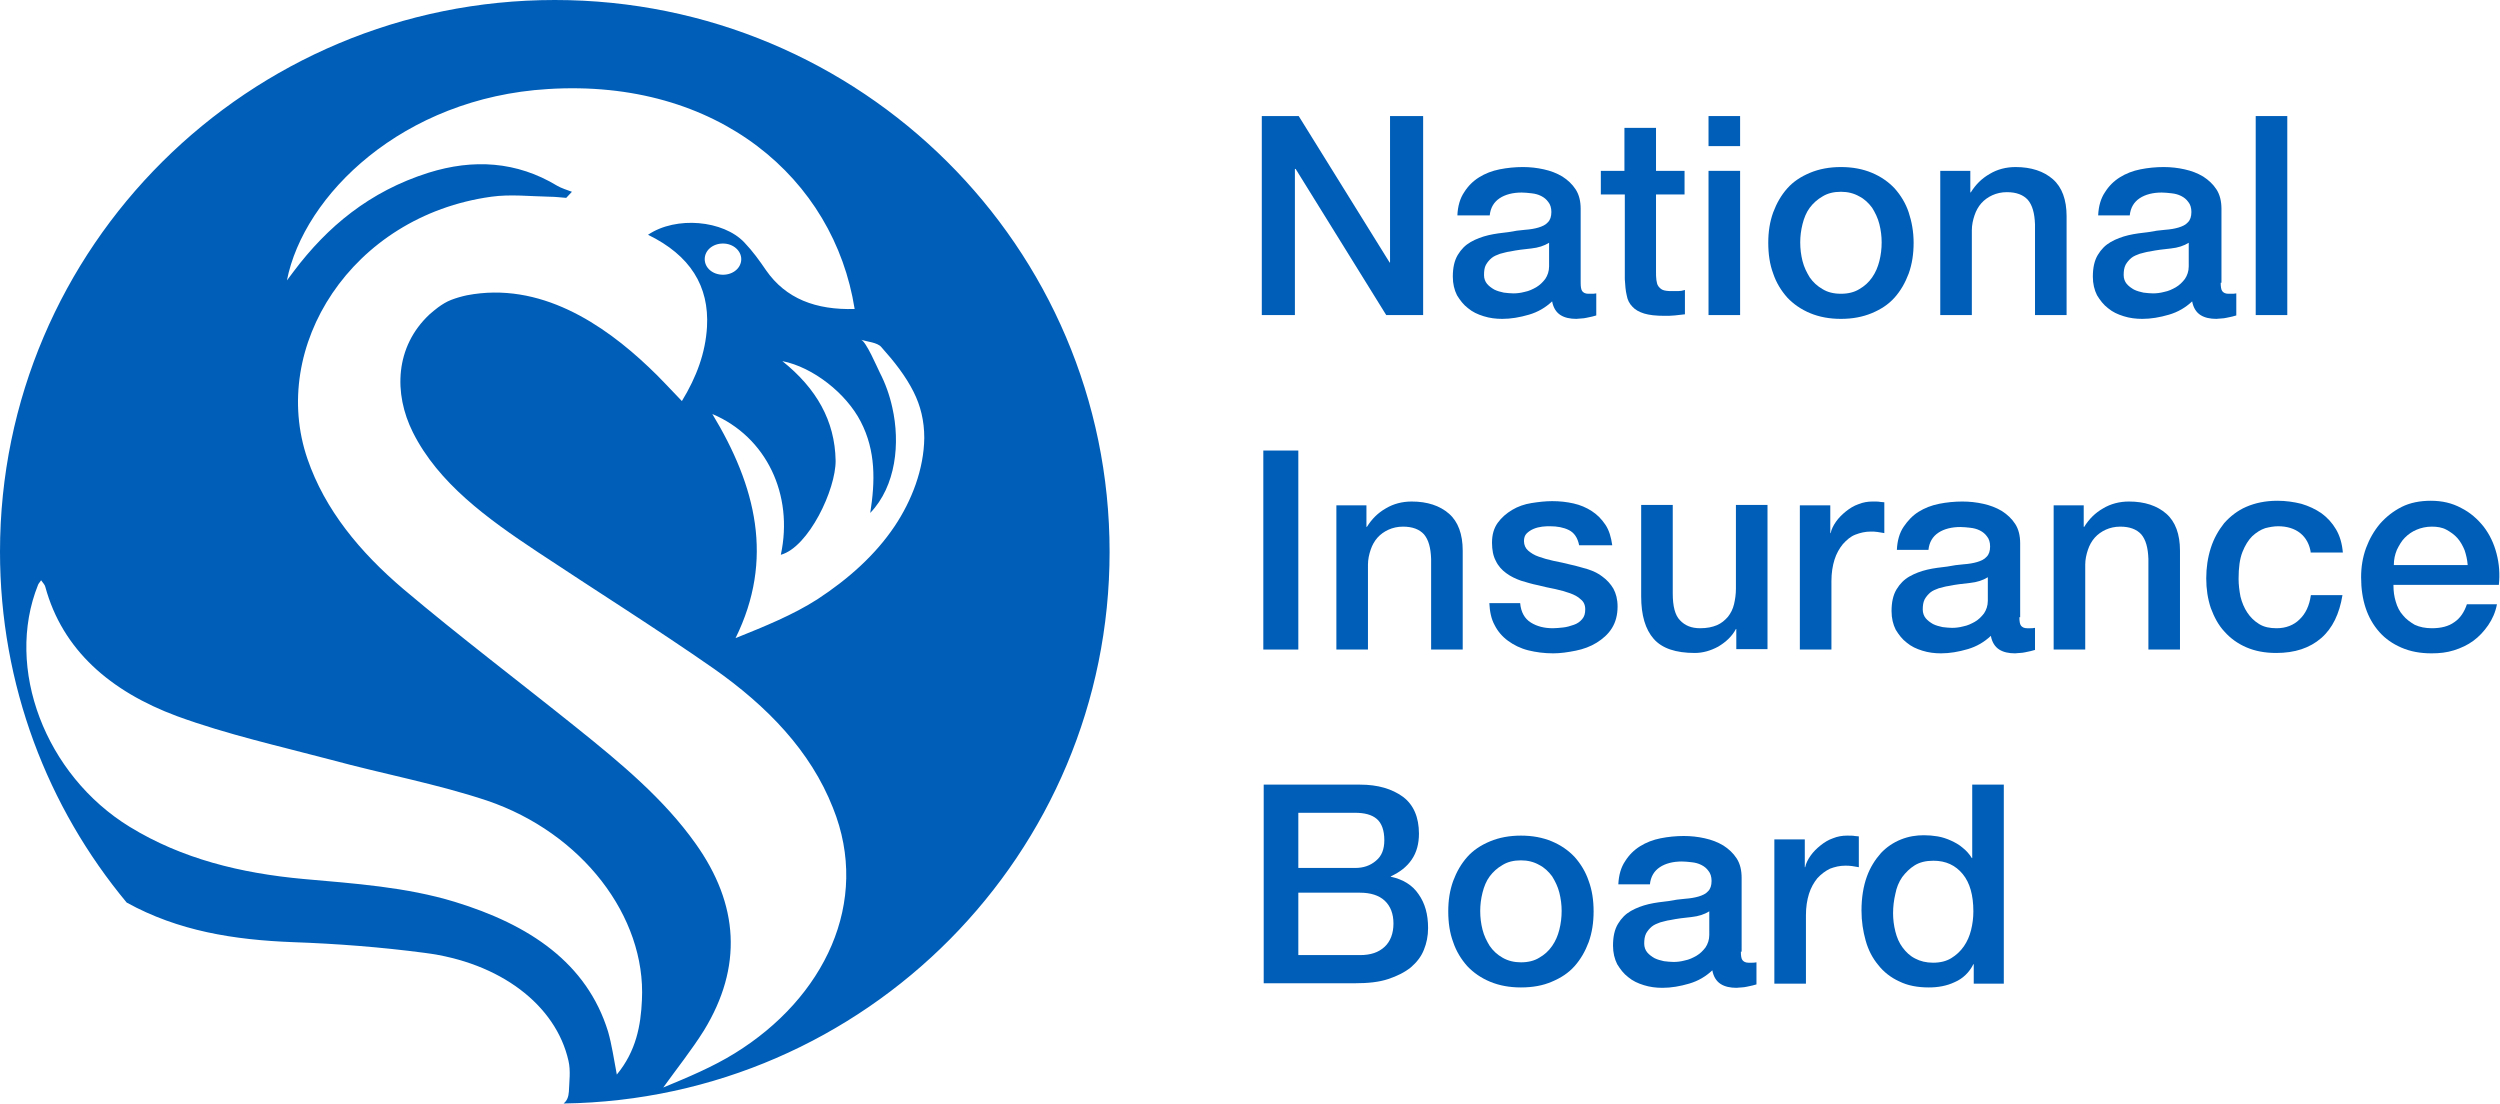
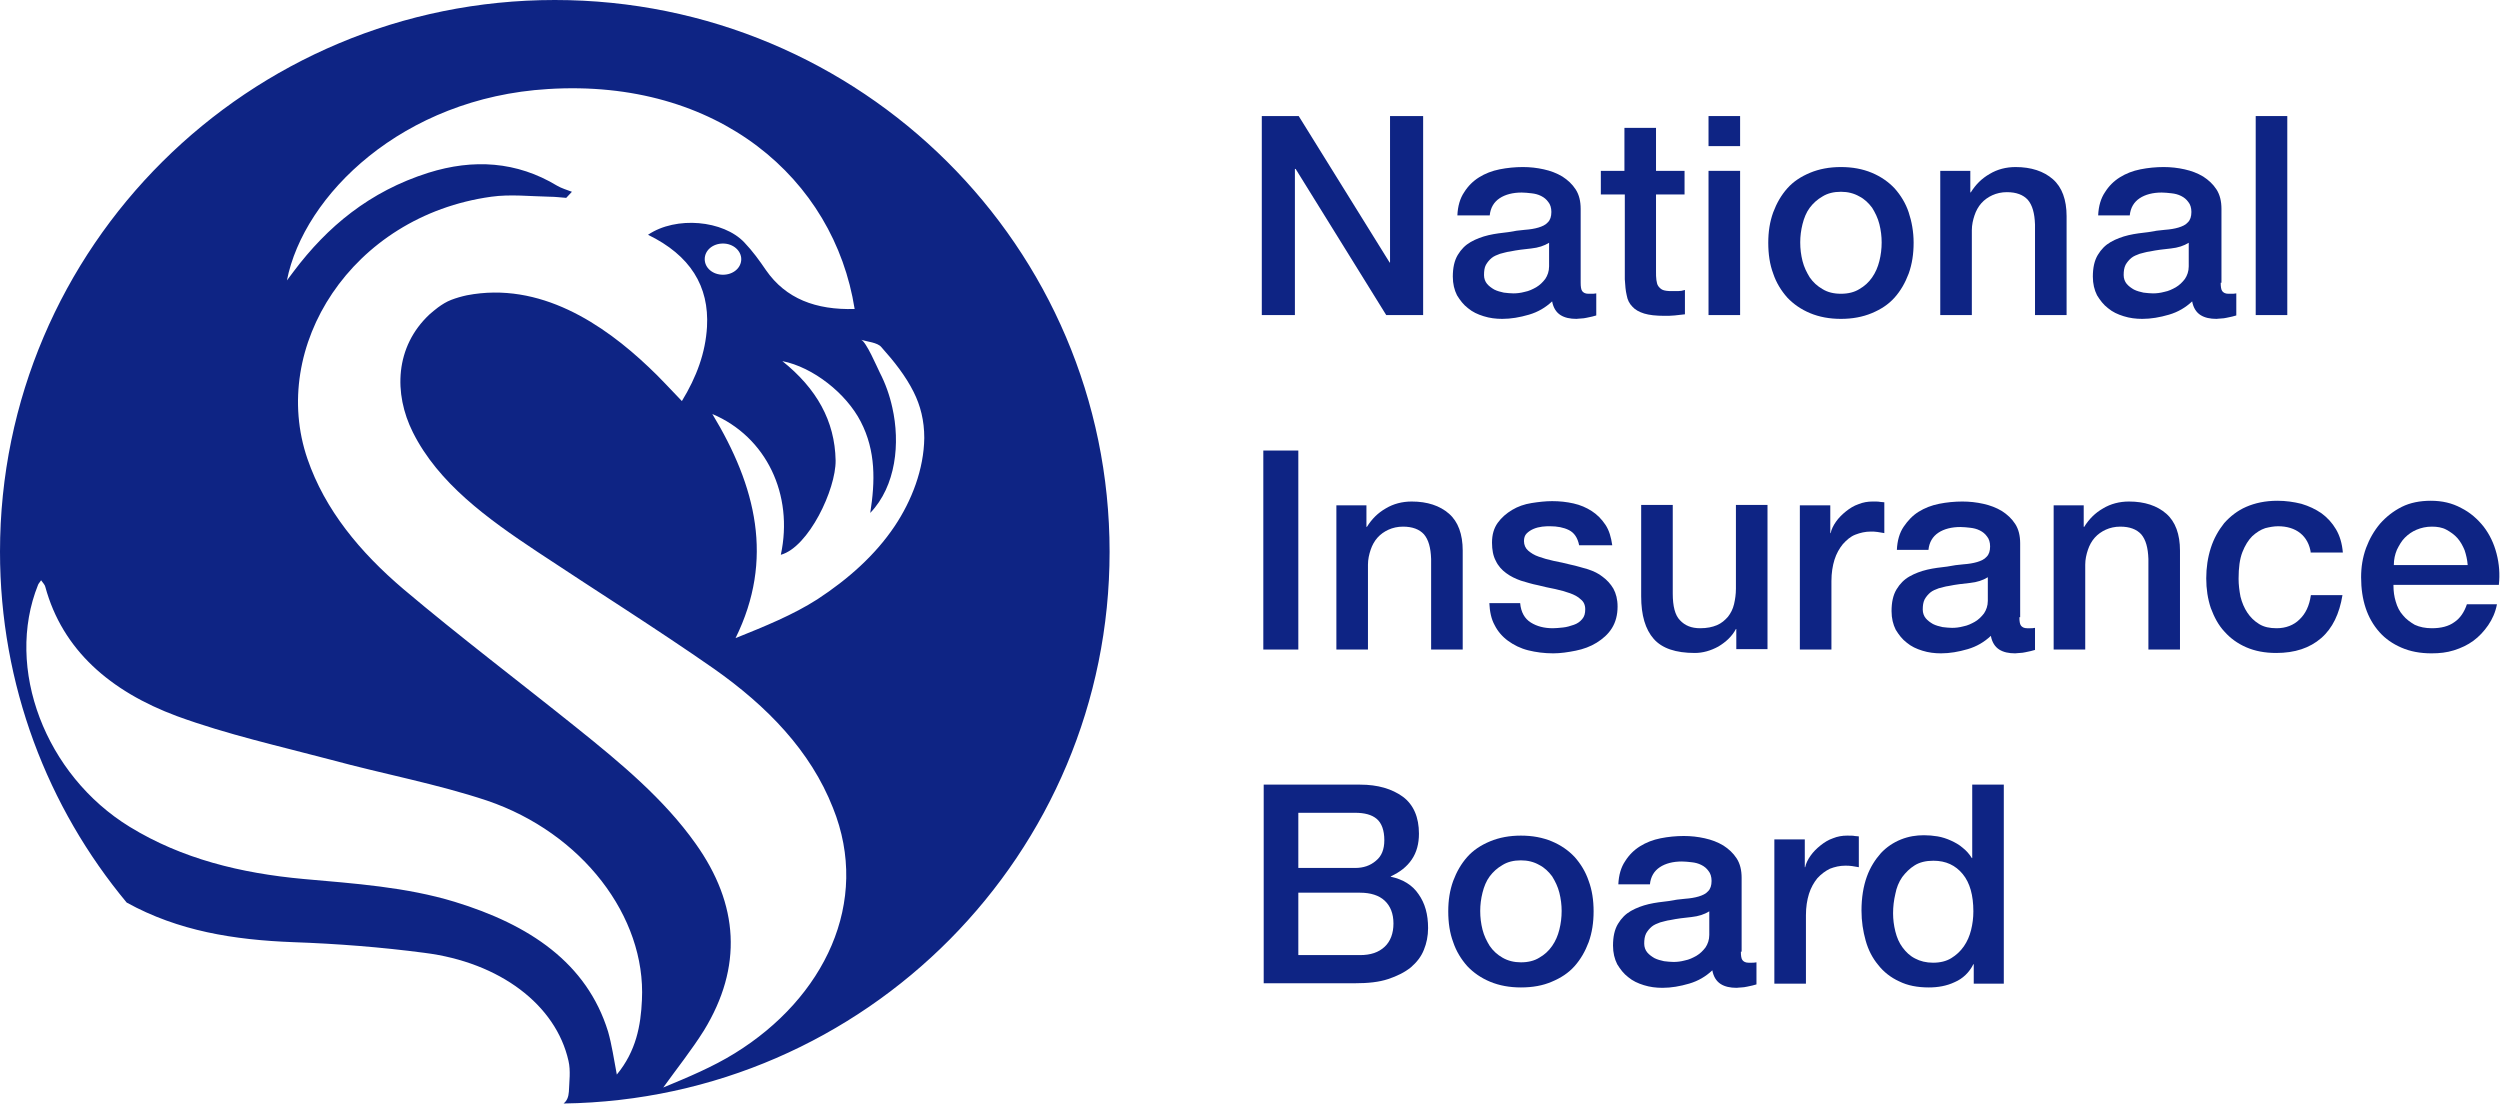
- <svg xmlns="http://www.w3.org/2000/svg" version="1.1" id="Layer_1" x="0px" y="0px" viewBox="0 0 657 290" style="enable-background:new 0 0 657 290;" xml:space="preserve">
+ <svg xmlns="http://www.w3.org/2000/svg" version="1.1" id="Layer_1" x="0px" y="0px" viewBox="0 0 657 290" xml:space="preserve">
  <style type="text/css">
- 	.st0{fill:#005EB8;}
+ 	.st0{fill:#0e2484;}
</style>
  <path class="st0" d="M331.6,30.5h9.7L365.2,69h0.1V30.5h8.7v52.3h-9.7l-23.8-38.4h-0.2v38.4h-8.7V30.5z" />
  <path class="st0" d="M415.4,74.3c0,1,0.1,1.8,0.4,2.2c0.3,0.4,0.8,0.7,1.6,0.7c0.2,0,0.5,0,0.9,0c0.3,0,0.7,0,1.2-0.1v5.8  c-0.3,0.1-0.7,0.2-1.1,0.3c-0.5,0.1-0.9,0.2-1.4,0.3c-0.5,0.1-1,0.2-1.5,0.2c-0.5,0-0.9,0.1-1.2,0.1c-1.7,0-3.1-0.3-4.2-1  c-1.1-0.7-1.9-1.9-2.2-3.6c-1.7,1.6-3.7,2.8-6.1,3.5c-2.4,0.7-4.7,1.1-7,1.1c-1.7,0-3.3-0.2-4.9-0.7c-1.6-0.5-2.9-1.1-4.1-2.1  c-1.2-0.9-2.1-2.1-2.9-3.4c-0.7-1.4-1.1-3-1.1-4.9c0-2.3,0.4-4.2,1.3-5.7c0.9-1.5,2-2.6,3.4-3.4s3-1.4,4.7-1.8  c1.7-0.4,3.5-0.6,5.2-0.8c1.5-0.3,3-0.5,4.3-0.6c1.4-0.1,2.6-0.3,3.6-0.6c1-0.3,1.9-0.7,2.5-1.4c0.6-0.6,0.9-1.5,0.9-2.7  c0-1.1-0.3-2-0.8-2.6c-0.5-0.7-1.1-1.2-1.9-1.6c-0.8-0.4-1.6-0.6-2.5-0.7c-0.9-0.1-1.8-0.2-2.6-0.2c-2.3,0-4.3,0.5-5.8,1.5  c-1.5,1-2.4,2.5-2.6,4.5H383c0.1-2.4,0.7-4.5,1.8-6.1c1-1.6,2.3-2.9,3.9-3.9c1.6-1,3.4-1.7,5.4-2.1c2-0.4,4.1-0.6,6.1-0.6  c1.9,0,3.7,0.2,5.5,0.6c1.8,0.4,3.4,1,4.9,1.9c1.4,0.9,2.6,2,3.5,3.4c0.9,1.4,1.3,3.1,1.3,5.1V74.3z M407.1,63.8  c-1.3,0.8-2.8,1.3-4.7,1.5c-1.9,0.2-3.7,0.4-5.6,0.8c-0.9,0.1-1.7,0.4-2.6,0.6c-0.8,0.3-1.6,0.6-2.2,1.1c-0.6,0.5-1.1,1.1-1.5,1.8  s-0.5,1.7-0.5,2.7c0,0.9,0.3,1.7,0.8,2.3c0.5,0.6,1.2,1.1,1.9,1.5c0.8,0.4,1.6,0.6,2.5,0.8c0.9,0.1,1.7,0.2,2.5,0.2  c0.9,0,1.9-0.1,3-0.4c1.1-0.2,2.1-0.7,3-1.2c1-0.6,1.7-1.3,2.4-2.2c0.6-0.9,1-2,1-3.3V63.8z" />
  <path class="st0" d="M420.6,44.9h6.3V33.6h8.3v11.3h7.5v6.2h-7.5v20.2c0,0.9,0,1.6,0.1,2.3c0.1,0.6,0.2,1.2,0.5,1.6  c0.3,0.4,0.7,0.8,1.2,1c0.5,0.2,1.3,0.3,2.2,0.3c0.6,0,1.2,0,1.8,0c0.6,0,1.2-0.1,1.8-0.3v6.4c-0.9,0.1-1.8,0.2-2.7,0.3  c-0.9,0.1-1.8,0.1-2.7,0.1c-2.2,0-4-0.2-5.3-0.6c-1.3-0.4-2.4-1-3.1-1.8c-0.8-0.8-1.3-1.8-1.5-3c-0.3-1.2-0.4-2.6-0.5-4.2V51.1h-6.3  V44.9z" />
  <path class="st0" d="M449,30.5h8.3v7.9H449V30.5z M449,44.9h8.3v37.9H449V44.9z" />
  <path class="st0" d="M483.8,83.8c-3,0-5.7-0.5-8.1-1.5c-2.4-1-4.4-2.4-6-4.1c-1.6-1.8-2.9-3.9-3.7-6.3c-0.9-2.4-1.3-5.1-1.3-8.1  c0-2.9,0.4-5.5,1.3-8c0.9-2.4,2.1-4.5,3.7-6.3c1.6-1.8,3.6-3.1,6-4.1c2.4-1,5.1-1.5,8.1-1.5c3,0,5.7,0.5,8.1,1.5  c2.4,1,4.4,2.4,6,4.1c1.6,1.8,2.9,3.9,3.7,6.3s1.3,5.1,1.3,8c0,2.9-0.4,5.6-1.3,8.1c-0.9,2.4-2.1,4.5-3.7,6.3  c-1.6,1.8-3.6,3.1-6,4.1C489.5,83.3,486.8,83.8,483.8,83.8z M483.8,77.2c1.9,0,3.5-0.4,4.8-1.2c1.4-0.8,2.5-1.8,3.4-3.1  c0.9-1.3,1.5-2.7,1.9-4.3c0.4-1.6,0.6-3.2,0.6-4.9c0-1.6-0.2-3.2-0.6-4.8c-0.4-1.6-1.1-3-1.9-4.3c-0.9-1.2-2-2.3-3.4-3  c-1.4-0.8-3-1.2-4.8-1.2c-1.9,0-3.5,0.4-4.8,1.2c-1.4,0.8-2.5,1.8-3.4,3c-0.9,1.2-1.5,2.7-1.9,4.3c-0.4,1.6-0.6,3.2-0.6,4.8  c0,1.7,0.2,3.3,0.6,4.9c0.4,1.6,1.1,3,1.9,4.3c0.9,1.3,2,2.3,3.4,3.1C480.3,76.8,481.9,77.2,483.8,77.2z" />
  <path class="st0" d="M509.9,44.9h7.9v5.6l0.1,0.1c1.3-2.1,2.9-3.7,5-4.9c2-1.2,4.3-1.8,6.8-1.8c4.1,0,7.4,1.1,9.8,3.2  c2.4,2.1,3.6,5.4,3.6,9.7v26h-8.3V59c-0.1-3-0.7-5.1-1.9-6.5c-1.2-1.3-3-2-5.5-2c-1.4,0-2.7,0.3-3.8,0.8c-1.1,0.5-2.1,1.2-2.9,2.1  c-0.8,0.9-1.4,2-1.8,3.2c-0.4,1.2-0.7,2.5-0.7,3.9v22.3h-8.3V44.9z" />
  <path class="st0" d="M583.6,74.3c0,1,0.1,1.8,0.4,2.2c0.3,0.4,0.8,0.7,1.6,0.7c0.2,0,0.5,0,0.9,0c0.3,0,0.7,0,1.2-0.1v5.8  c-0.3,0.1-0.7,0.2-1.1,0.3c-0.5,0.1-0.9,0.2-1.4,0.3c-0.5,0.1-1,0.2-1.5,0.2c-0.5,0-0.9,0.1-1.2,0.1c-1.7,0-3.1-0.3-4.2-1  c-1.1-0.7-1.9-1.9-2.2-3.6c-1.7,1.6-3.7,2.8-6.1,3.5c-2.4,0.7-4.7,1.1-7,1.1c-1.7,0-3.3-0.2-4.9-0.7c-1.6-0.5-2.9-1.1-4.1-2.1  c-1.2-0.9-2.1-2.1-2.9-3.4c-0.7-1.4-1.1-3-1.1-4.9c0-2.3,0.4-4.2,1.3-5.7c0.9-1.5,2-2.6,3.4-3.4s3-1.4,4.7-1.8  c1.7-0.4,3.5-0.6,5.2-0.8c1.5-0.3,3-0.5,4.3-0.6c1.4-0.1,2.6-0.3,3.6-0.6c1-0.3,1.9-0.7,2.5-1.4c0.6-0.6,0.9-1.5,0.9-2.7  c0-1.1-0.3-2-0.8-2.6c-0.5-0.7-1.1-1.2-1.9-1.6c-0.8-0.4-1.6-0.6-2.5-0.7c-0.9-0.1-1.8-0.2-2.6-0.2c-2.3,0-4.3,0.5-5.8,1.5  c-1.5,1-2.4,2.5-2.6,4.5h-8.3c0.1-2.4,0.7-4.5,1.8-6.1c1-1.6,2.3-2.9,3.9-3.9c1.6-1,3.4-1.7,5.4-2.1c2-0.4,4.1-0.6,6.1-0.6  c1.9,0,3.7,0.2,5.5,0.6c1.8,0.4,3.4,1,4.9,1.9c1.4,0.9,2.6,2,3.5,3.4c0.9,1.4,1.3,3.1,1.3,5.1V74.3z M575.2,63.8  c-1.3,0.8-2.8,1.3-4.7,1.5c-1.9,0.2-3.7,0.4-5.6,0.8c-0.9,0.1-1.7,0.4-2.6,0.6c-0.8,0.3-1.6,0.6-2.2,1.1c-0.6,0.5-1.1,1.1-1.5,1.8  c-0.4,0.8-0.5,1.7-0.5,2.7c0,0.9,0.3,1.7,0.8,2.3c0.5,0.6,1.2,1.1,1.9,1.5c0.8,0.4,1.6,0.6,2.5,0.8c0.9,0.1,1.7,0.2,2.5,0.2  c0.9,0,1.9-0.1,3-0.4c1.1-0.2,2.1-0.7,3-1.2c1-0.6,1.7-1.3,2.4-2.2c0.6-0.9,1-2,1-3.3V63.8z" />
  <path class="st0" d="M592.8,30.5h8.3v52.3h-8.3V30.5z" />
  <path class="st0" d="M332,118.4h9.2v52.3H332V118.4z" />
  <path class="st0" d="M351.2,132.8h7.9v5.6l0.1,0.1c1.3-2.1,2.9-3.7,5-4.9c2-1.2,4.3-1.8,6.8-1.8c4.1,0,7.4,1.1,9.8,3.2  c2.4,2.1,3.6,5.4,3.6,9.7v26h-8.3v-23.8c-0.1-3-0.7-5.1-1.9-6.5c-1.2-1.3-3-2-5.5-2c-1.4,0-2.7,0.3-3.8,0.8  c-1.1,0.5-2.1,1.2-2.9,2.1c-0.8,0.9-1.4,2-1.8,3.2c-0.4,1.2-0.7,2.5-0.7,3.9v22.3h-8.3V132.8z" />
  <path class="st0" d="M399.5,158.5c0.2,2.4,1.2,4.1,2.8,5.1c1.6,1,3.5,1.5,5.8,1.5c0.8,0,1.7-0.1,2.7-0.2c1-0.1,1.9-0.4,2.8-0.7  c0.9-0.3,1.6-0.8,2.2-1.5c0.6-0.7,0.8-1.5,0.8-2.6c0-1.1-0.4-2-1.2-2.6c-0.7-0.7-1.7-1.2-2.8-1.6c-1.1-0.4-2.5-0.8-3.9-1.1  c-1.5-0.3-3-0.6-4.5-1c-1.6-0.3-3.1-0.8-4.5-1.2c-1.4-0.5-2.7-1.1-3.9-2c-1.1-0.8-2.1-1.9-2.7-3.2c-0.7-1.3-1-2.9-1-4.8  c0-2.1,0.5-3.8,1.5-5.2c1-1.4,2.3-2.5,3.8-3.4c1.5-0.9,3.2-1.5,5.1-1.8c1.9-0.3,3.7-0.5,5.4-0.5c2,0,3.8,0.2,5.6,0.6  c1.8,0.4,3.4,1.1,4.8,2c1.4,0.9,2.6,2.1,3.6,3.6c1,1.5,1.5,3.3,1.8,5.4h-8.7c-0.4-2-1.3-3.3-2.7-4c-1.4-0.7-3.1-1-4.9-1  c-0.6,0-1.3,0-2.1,0.1c-0.8,0.1-1.6,0.3-2.3,0.6c-0.7,0.3-1.3,0.7-1.8,1.2c-0.5,0.5-0.7,1.2-0.7,2c0,1,0.4,1.9,1.1,2.5  c0.7,0.6,1.6,1.2,2.8,1.6c1.1,0.4,2.5,0.8,3.9,1.1c1.5,0.3,3,0.6,4.5,1c1.5,0.3,3,0.8,4.5,1.2c1.5,0.5,2.8,1.1,3.9,2  c1.1,0.8,2.1,1.9,2.8,3.1c0.7,1.3,1.1,2.8,1.1,4.7c0,2.2-0.5,4.1-1.5,5.7s-2.4,2.8-4,3.8c-1.6,1-3.5,1.7-5.5,2.1  c-2,0.4-4,0.7-5.9,0.7c-2.4,0-4.6-0.3-6.6-0.8c-2-0.5-3.8-1.4-5.3-2.5c-1.5-1.1-2.7-2.5-3.5-4.1c-0.9-1.6-1.3-3.6-1.4-5.8H399.5z" />
  <path class="st0" d="M464.5,170.6h-8.2v-5.3h-0.1c-1,1.9-2.6,3.4-4.6,4.6c-2,1.1-4.1,1.7-6.2,1.7c-5,0-8.6-1.2-10.8-3.7  c-2.2-2.5-3.3-6.2-3.3-11.2v-24h8.3V156c0,3.3,0.6,5.7,1.9,7c1.3,1.4,3,2.1,5.3,2.1c1.8,0,3.2-0.3,4.4-0.8c1.2-0.5,2.1-1.3,2.9-2.2  c0.7-0.9,1.3-2,1.6-3.3c0.3-1.3,0.5-2.6,0.5-4.1v-22h8.3V170.6z" />
  <path class="st0" d="M473.2,132.8h7.8v7.3h0.1c0.2-1,0.7-2,1.4-3c0.7-1,1.6-1.9,2.6-2.7c1-0.8,2.1-1.5,3.3-1.9  c1.2-0.5,2.5-0.7,3.7-0.7c1,0,1.6,0,2,0.1c0.4,0,0.7,0.1,1.1,0.1v8.1c-0.6-0.1-1.2-0.2-1.8-0.3c-0.6-0.1-1.2-0.1-1.8-0.1  c-1.4,0-2.7,0.3-4,0.8s-2.3,1.4-3.3,2.5c-0.9,1.1-1.7,2.5-2.2,4.1c-0.5,1.6-0.8,3.5-0.8,5.6v18h-8.3V132.8z" />
  <path class="st0" d="M530.7,162.2c0,1,0.1,1.8,0.4,2.2c0.3,0.4,0.8,0.7,1.6,0.7c0.2,0,0.5,0,0.9,0c0.3,0,0.7,0,1.2-0.1v5.8  c-0.3,0.1-0.7,0.2-1.1,0.3c-0.5,0.1-0.9,0.2-1.4,0.3c-0.5,0.1-1,0.2-1.5,0.2c-0.5,0-0.9,0.1-1.2,0.1c-1.7,0-3.1-0.3-4.2-1  c-1.1-0.7-1.9-1.9-2.2-3.6c-1.7,1.6-3.7,2.8-6.1,3.5c-2.4,0.7-4.7,1.1-7,1.1c-1.7,0-3.3-0.2-4.9-0.7c-1.6-0.5-2.9-1.1-4.1-2.1  c-1.2-0.9-2.1-2.1-2.9-3.4c-0.7-1.4-1.1-3-1.1-4.9c0-2.3,0.4-4.2,1.3-5.7c0.9-1.5,2-2.6,3.4-3.4c1.4-0.8,3-1.4,4.7-1.8  c1.7-0.4,3.5-0.6,5.2-0.8c1.5-0.3,3-0.5,4.3-0.6c1.4-0.1,2.6-0.3,3.6-0.6c1-0.3,1.9-0.7,2.5-1.4c0.6-0.6,0.9-1.5,0.9-2.7  c0-1.1-0.3-2-0.8-2.6c-0.5-0.7-1.1-1.2-1.9-1.6c-0.8-0.4-1.6-0.6-2.5-0.7c-0.9-0.1-1.8-0.2-2.6-0.2c-2.3,0-4.3,0.5-5.8,1.5  c-1.5,1-2.4,2.5-2.6,4.5h-8.3c0.1-2.4,0.7-4.5,1.8-6.1s2.3-2.9,3.9-3.9c1.6-1,3.4-1.7,5.4-2.1c2-0.4,4.1-0.6,6.1-0.6  c1.9,0,3.7,0.2,5.5,0.6c1.8,0.4,3.4,1,4.9,1.9c1.4,0.9,2.6,2,3.5,3.4c0.9,1.4,1.3,3.1,1.3,5.1V162.2z M522.4,151.7  c-1.3,0.8-2.8,1.3-4.7,1.5c-1.9,0.2-3.7,0.4-5.6,0.8c-0.9,0.1-1.7,0.4-2.6,0.6c-0.8,0.3-1.6,0.6-2.2,1.1c-0.6,0.5-1.1,1.1-1.5,1.8  c-0.4,0.8-0.5,1.7-0.5,2.7c0,0.9,0.3,1.7,0.8,2.3c0.5,0.6,1.2,1.1,1.9,1.5c0.8,0.4,1.6,0.6,2.5,0.8c0.9,0.1,1.7,0.2,2.5,0.2  c0.9,0,1.9-0.1,3-0.4c1.1-0.2,2.1-0.7,3-1.2c1-0.6,1.7-1.3,2.4-2.2c0.6-0.9,1-2,1-3.3V151.7z" />
  <path class="st0" d="M539.7,132.8h7.9v5.6l0.1,0.1c1.3-2.1,2.9-3.7,5-4.9c2-1.2,4.3-1.8,6.8-1.8c4.1,0,7.4,1.1,9.8,3.2  c2.4,2.1,3.6,5.4,3.6,9.7v26h-8.3v-23.8c-0.1-3-0.7-5.1-1.9-6.5c-1.2-1.3-3-2-5.5-2c-1.4,0-2.7,0.3-3.8,0.8  c-1.1,0.5-2.1,1.2-2.9,2.1c-0.8,0.9-1.4,2-1.8,3.2c-0.4,1.2-0.7,2.5-0.7,3.9v22.3h-8.3V132.8z" />
  <path class="st0" d="M607.3,145.4c-0.3-2.3-1.3-4.1-2.8-5.3c-1.5-1.2-3.5-1.8-5.8-1.8c-1.1,0-2.2,0.2-3.4,0.5  c-1.2,0.4-2.3,1.1-3.4,2.1c-1,1-1.9,2.4-2.6,4.2c-0.7,1.8-1,4.1-1,7c0,1.6,0.2,3.1,0.5,4.7c0.4,1.6,1,3,1.8,4.2  c0.8,1.2,1.8,2.2,3.1,3c1.3,0.8,2.8,1.1,4.6,1.1c2.4,0,4.5-0.8,6-2.3c1.6-1.5,2.6-3.6,3-6.4h8.3c-0.8,4.9-2.6,8.7-5.6,11.3  c-3,2.6-6.9,3.9-11.8,3.9c-3,0-5.6-0.5-7.9-1.5c-2.3-1-4.2-2.4-5.7-4.1c-1.6-1.7-2.7-3.8-3.6-6.2c-0.8-2.4-1.2-5-1.2-7.8  c0-2.8,0.4-5.5,1.2-8c0.8-2.5,2-4.6,3.5-6.5c1.6-1.8,3.5-3.3,5.8-4.3c2.3-1,5-1.6,8.2-1.6c2.2,0,4.3,0.3,6.3,0.8  c2,0.6,3.7,1.4,5.3,2.5c1.5,1.1,2.8,2.5,3.8,4.2c1,1.7,1.6,3.7,1.8,6.1H607.3z" />
  <path class="st0" d="M629,153.9c0,1.5,0.2,2.9,0.6,4.2c0.4,1.4,1,2.6,1.9,3.6c0.8,1,1.9,1.8,3.1,2.5c1.3,0.6,2.8,0.9,4.5,0.9  c2.4,0,4.4-0.5,5.9-1.6c1.5-1,2.6-2.6,3.3-4.7h7.9c-0.4,2.1-1.2,3.9-2.3,5.5c-1.1,1.6-2.4,3-3.9,4.1c-1.5,1.1-3.2,1.9-5.1,2.5  c-1.9,0.6-3.8,0.8-5.9,0.8c-3,0-5.6-0.5-7.9-1.5c-2.3-1-4.2-2.3-5.8-4.1c-1.6-1.8-2.8-3.9-3.6-6.3c-0.8-2.4-1.2-5.1-1.2-8.1  c0-2.7,0.4-5.2,1.3-7.7c0.9-2.4,2.1-4.5,3.7-6.4c1.6-1.8,3.5-3.3,5.7-4.4c2.2-1.1,4.8-1.6,7.6-1.6c3,0,5.6,0.6,8,1.9  c2.4,1.2,4.3,2.9,5.9,4.9c1.6,2.1,2.7,4.4,3.4,7.1c0.7,2.7,0.9,5.4,0.6,8.2H629z M648.5,148.4c-0.1-1.3-0.4-2.6-0.8-3.8  c-0.5-1.2-1.1-2.3-1.9-3.2c-0.8-0.9-1.8-1.6-2.9-2.2c-1.1-0.6-2.4-0.8-3.8-0.8c-1.5,0-2.8,0.3-4,0.8c-1.2,0.5-2.2,1.2-3.1,2.1  c-0.9,0.9-1.5,2-2.1,3.2c-0.5,1.2-0.8,2.5-0.8,4H648.5z" />
  <path class="st0" d="M332,206.2h25.4c4.7,0,8.4,1.1,11.3,3.2c2.8,2.1,4.2,5.4,4.2,9.7c0,2.6-0.6,4.9-1.9,6.8  c-1.3,1.9-3.1,3.3-5.5,4.4v0.1c3.2,0.7,5.7,2.2,7.3,4.6c1.7,2.4,2.5,5.3,2.5,8.9c0,2.1-0.4,4-1.1,5.7c-0.7,1.8-1.9,3.3-3.4,4.6  c-1.6,1.3-3.6,2.3-6,3.1c-2.4,0.8-5.3,1.1-8.7,1.1h-24V206.2z M341.2,228.1h14.9c2.2,0,4-0.6,5.5-1.9c1.5-1.2,2.2-3,2.2-5.4  c0-2.6-0.7-4.5-2-5.6c-1.3-1.1-3.2-1.6-5.7-1.6h-14.9V228.1z M341.2,251h16.2c2.8,0,4.9-0.7,6.5-2.2c1.5-1.4,2.3-3.5,2.3-6.1  c0-2.6-0.8-4.6-2.3-6c-1.5-1.4-3.7-2.1-6.5-2.1h-16.2V251z" />
  <path class="st0" d="M399.7,259.5c-3,0-5.7-0.5-8.1-1.5c-2.4-1-4.4-2.4-6-4.1c-1.6-1.8-2.9-3.9-3.7-6.3c-0.9-2.4-1.3-5.1-1.3-8.1  c0-2.9,0.4-5.5,1.3-8c0.9-2.4,2.1-4.5,3.7-6.3c1.6-1.8,3.6-3.1,6-4.1c2.4-1,5.1-1.5,8.1-1.5c3,0,5.7,0.5,8.1,1.5  c2.4,1,4.4,2.4,6,4.1c1.6,1.8,2.9,3.9,3.7,6.3c0.9,2.4,1.3,5.1,1.3,8c0,2.9-0.4,5.6-1.3,8.1c-0.9,2.4-2.1,4.5-3.7,6.3  c-1.6,1.8-3.6,3.1-6,4.1C405.5,259,402.8,259.5,399.7,259.5z M399.7,252.9c1.9,0,3.5-0.4,4.8-1.2c1.4-0.8,2.5-1.8,3.4-3.1  c0.9-1.3,1.5-2.7,1.9-4.3c0.4-1.6,0.6-3.2,0.6-4.9c0-1.6-0.2-3.2-0.6-4.8c-0.4-1.6-1.1-3-1.9-4.3c-0.9-1.2-2-2.3-3.4-3  c-1.4-0.8-3-1.2-4.8-1.2c-1.9,0-3.5,0.4-4.8,1.2c-1.4,0.8-2.5,1.8-3.4,3c-0.9,1.2-1.5,2.7-1.9,4.3c-0.4,1.6-0.6,3.2-0.6,4.8  c0,1.7,0.2,3.3,0.6,4.9c0.4,1.6,1.1,3,1.9,4.3c0.9,1.3,2,2.3,3.4,3.1C396.3,252.5,397.9,252.9,399.7,252.9z" />
  <path class="st0" d="M457.5,250.1c0,1,0.1,1.8,0.4,2.2c0.3,0.4,0.8,0.7,1.6,0.7c0.2,0,0.5,0,0.9,0c0.3,0,0.7,0,1.2-0.1v5.8  c-0.3,0.1-0.7,0.2-1.1,0.3c-0.5,0.1-0.9,0.2-1.4,0.3c-0.5,0.1-1,0.2-1.5,0.2c-0.5,0-0.9,0.1-1.2,0.1c-1.7,0-3.1-0.3-4.2-1  c-1.1-0.7-1.9-1.9-2.2-3.6c-1.7,1.6-3.7,2.8-6.1,3.5c-2.4,0.7-4.7,1.1-7,1.1c-1.7,0-3.3-0.2-4.9-0.7c-1.6-0.5-2.9-1.1-4.1-2.1  c-1.2-0.9-2.1-2.1-2.9-3.4c-0.7-1.4-1.1-3-1.1-4.9c0-2.3,0.4-4.2,1.3-5.7c0.9-1.5,2-2.6,3.4-3.4s3-1.4,4.7-1.8  c1.7-0.4,3.5-0.6,5.2-0.8c1.5-0.3,3-0.5,4.3-0.6c1.4-0.1,2.6-0.3,3.6-0.6c1-0.3,1.9-0.7,2.5-1.4c0.6-0.6,0.9-1.5,0.9-2.7  c0-1.1-0.3-2-0.8-2.6c-0.5-0.7-1.1-1.2-1.9-1.6c-0.8-0.4-1.6-0.6-2.5-0.7c-0.9-0.1-1.8-0.2-2.6-0.2c-2.3,0-4.3,0.5-5.8,1.5  c-1.5,1-2.4,2.5-2.6,4.5h-8.3c0.1-2.4,0.7-4.5,1.8-6.1c1-1.6,2.3-2.9,3.9-3.9c1.6-1,3.4-1.7,5.4-2.1c2-0.4,4.1-0.6,6.1-0.6  c1.9,0,3.7,0.2,5.5,0.6c1.8,0.4,3.4,1,4.9,1.9c1.4,0.9,2.6,2,3.5,3.4c0.9,1.4,1.3,3.1,1.3,5.1V250.1z M449.2,239.5  c-1.3,0.8-2.8,1.3-4.7,1.5c-1.9,0.2-3.7,0.4-5.6,0.8c-0.9,0.1-1.7,0.4-2.6,0.6c-0.8,0.3-1.6,0.6-2.2,1.1c-0.6,0.5-1.1,1.1-1.5,1.8  c-0.4,0.8-0.5,1.7-0.5,2.7c0,0.9,0.3,1.7,0.8,2.3c0.5,0.6,1.2,1.1,1.9,1.5c0.8,0.4,1.6,0.6,2.5,0.8c0.9,0.1,1.7,0.2,2.5,0.2  c0.9,0,1.9-0.1,3-0.4c1.1-0.2,2.1-0.7,3-1.2c1-0.6,1.7-1.3,2.4-2.2c0.6-0.9,1-2,1-3.3V239.5z" />
  <path class="st0" d="M466.5,220.6h7.8v7.3h0.1c0.2-1,0.7-2,1.4-3c0.7-1,1.6-1.9,2.6-2.7c1-0.8,2.1-1.5,3.3-1.9  c1.2-0.5,2.5-0.7,3.7-0.7c1,0,1.6,0,2,0.1c0.4,0,0.7,0.1,1.1,0.1v8.1c-0.6-0.1-1.2-0.2-1.8-0.3c-0.6-0.1-1.2-0.1-1.8-0.1  c-1.4,0-2.7,0.3-4,0.8c-1.2,0.6-2.3,1.4-3.3,2.5c-0.9,1.1-1.7,2.5-2.2,4.1c-0.5,1.6-0.8,3.5-0.8,5.6v18h-8.3V220.6z" />
  <path class="st0" d="M526.6,258.5h-7.9v-5.1h-0.1c-1.1,2.2-2.8,3.8-4.9,4.7c-2.1,1-4.4,1.4-6.8,1.4c-3,0-5.6-0.5-7.8-1.6  c-2.2-1-4.1-2.5-5.5-4.3c-1.5-1.8-2.6-3.9-3.3-6.4s-1.1-5.1-1.1-7.9c0-3.4,0.5-6.4,1.4-8.9c0.9-2.5,2.2-4.5,3.7-6.2  c1.5-1.6,3.3-2.8,5.3-3.6c2-0.8,4-1.1,6-1.1c1.2,0,2.4,0.1,3.6,0.3c1.2,0.2,2.4,0.6,3.5,1.1c1.1,0.5,2.2,1.1,3.1,1.9  c1,0.8,1.7,1.6,2.4,2.7h0.1v-19.3h8.3V258.5z M497.5,240c0,1.6,0.2,3.2,0.6,4.8c0.4,1.6,1,3,1.9,4.2c0.9,1.2,1.9,2.2,3.3,2.9  c1.3,0.7,2.9,1.1,4.7,1.1c1.9,0,3.5-0.4,4.8-1.2c1.3-0.8,2.4-1.8,3.3-3.1c0.9-1.3,1.5-2.7,1.9-4.3c0.4-1.6,0.6-3.2,0.6-4.9  c0-4.2-0.9-7.5-2.8-9.8c-1.9-2.3-4.4-3.5-7.7-3.5c-2,0-3.6,0.4-4.9,1.2c-1.3,0.8-2.4,1.9-3.3,3.1c-0.9,1.3-1.5,2.8-1.8,4.4  C497.7,236.6,497.5,238.3,497.5,240z" />
  <path class="st0" d="M291.6,145c0-80.1-65.3-145-145.8-145S0,64.9,0,145c0,35,12.5,67.2,33.3,92.2c13.6,7.5,28.2,9.8,43.7,10.4  c11.5,0.4,23.1,1.3,34.5,2.8c19.9,2.5,34.6,13.7,37.9,28.4c0.6,2.6,0.2,5.4,0.1,8.1c-0.1,1.4-0.5,2.4-1.4,3.1  C227.5,288.9,291.6,224.4,291.6,145z M168.7,262.8c-0.3,6.7-1.5,13.4-6.6,19.6c-0.8-4.2-1.3-7.8-2.3-11.3  c-5.6-18.1-20.7-28.1-40.3-34.1c-12.8-3.9-26.3-4.8-39.7-6c-16.5-1.5-32-5.3-45.7-13.7c-22.2-13.6-32.9-41.7-24.1-63.6  c0.1-0.3,0.4-0.6,0.8-1.2c0.5,0.7,1,1.2,1.1,1.7c4.5,16.6,17.1,27.5,34.6,34c13.1,4.8,27,7.9,40.6,11.5c13.6,3.7,27.7,6.3,40.9,10.7  C153,218.9,169.8,240.9,168.7,262.8z M193.1,276.8c-5.8,3.6-12.3,6.3-18.8,9c3.6-5,7.5-9.9,10.7-15c10.2-16.7,9.2-33.1-2.2-49.1  c-8.3-11.7-19.6-21.1-31.2-30.4c-15.2-12.2-30.8-24-45.6-36.5c-11.4-9.7-20.6-20.8-25.2-34.2c-10.1-29.4,11.5-63.8,48.3-68.9  c5-0.7,10.3-0.1,15.4,0c1.4,0,2.9,0.2,4.3,0.3c0.5-0.5,1-1.1,1.5-1.6c-1.3-0.5-2.7-0.9-3.9-1.6c-10.6-6.4-22-7.1-33.8-3.4  c-15.5,4.9-26.6,14.2-35.4,25.9c-0.5,0.7-1,1.3-1.8,2.4c4.4-22.4,30.4-48,68.6-50.3c44.6-2.8,75.2,23.5,80.6,57.8  c-10.2,0.3-18.1-2.7-23.3-10.2c-1.7-2.5-3.5-5-5.7-7.3c-5.5-5.8-17.9-7-25.3-2c11.1,5.4,16.1,13.5,15.5,24.2  c-0.4,6.8-2.7,13.1-6.6,19.5c-3.1-3.2-5.8-6.2-8.7-8.9c-11.9-11.3-28.6-22.6-47.8-18.9c-1.4,0.3-2.8,0.7-4.1,1.2  c-1.3,0.5-2.4,1.2-3.5,2c-0.8,0.6-1.5,1.2-2.2,1.8c-9.1,8.5-9.5,20.8-4.4,31c6.7,13.4,19.6,22.7,32.7,31.4  c15.5,10.3,31.3,20.2,46.5,30.8c13.9,9.8,25.3,21.5,31.2,36.5C228.9,237.1,216.6,262.3,193.1,276.8z M194.8,68.1  c0,2.3-2.1,4.1-4.8,4.1s-4.8-1.8-4.8-4.1c0-2.3,2.1-4.1,4.8-4.1S194.8,65.9,194.8,68.1z M235.1,138.3c-5.1,7.6-12.2,13.9-20.3,19.2  c-6.4,4.1-13.8,7.1-21.5,10.2c10.2-20.7,5.4-39.9-6.1-58.9c14.2,6,21.4,21.2,18,37c7.3-2,14.5-17.2,14.4-24.8  c-0.2-10.4-5-18.9-14-26.1c8.1,1.6,16.8,8.5,20.6,15.9c4,7.7,3.8,15.8,2.5,24c6.8-7.1,7.9-18.4,5.8-27.7c-0.7-3.2-1.8-6.3-3.3-9.2  c-0.7-1.4-3.6-8.2-4.9-8.6c1.6,0.5,4.3,0.7,5.3,1.9c3.4,3.8,6.4,7.6,8.5,11.8c1.8,3.6,2.8,7.5,2.8,12.1  C242.8,123.3,239.6,131.6,235.1,138.3z" />
</svg>
